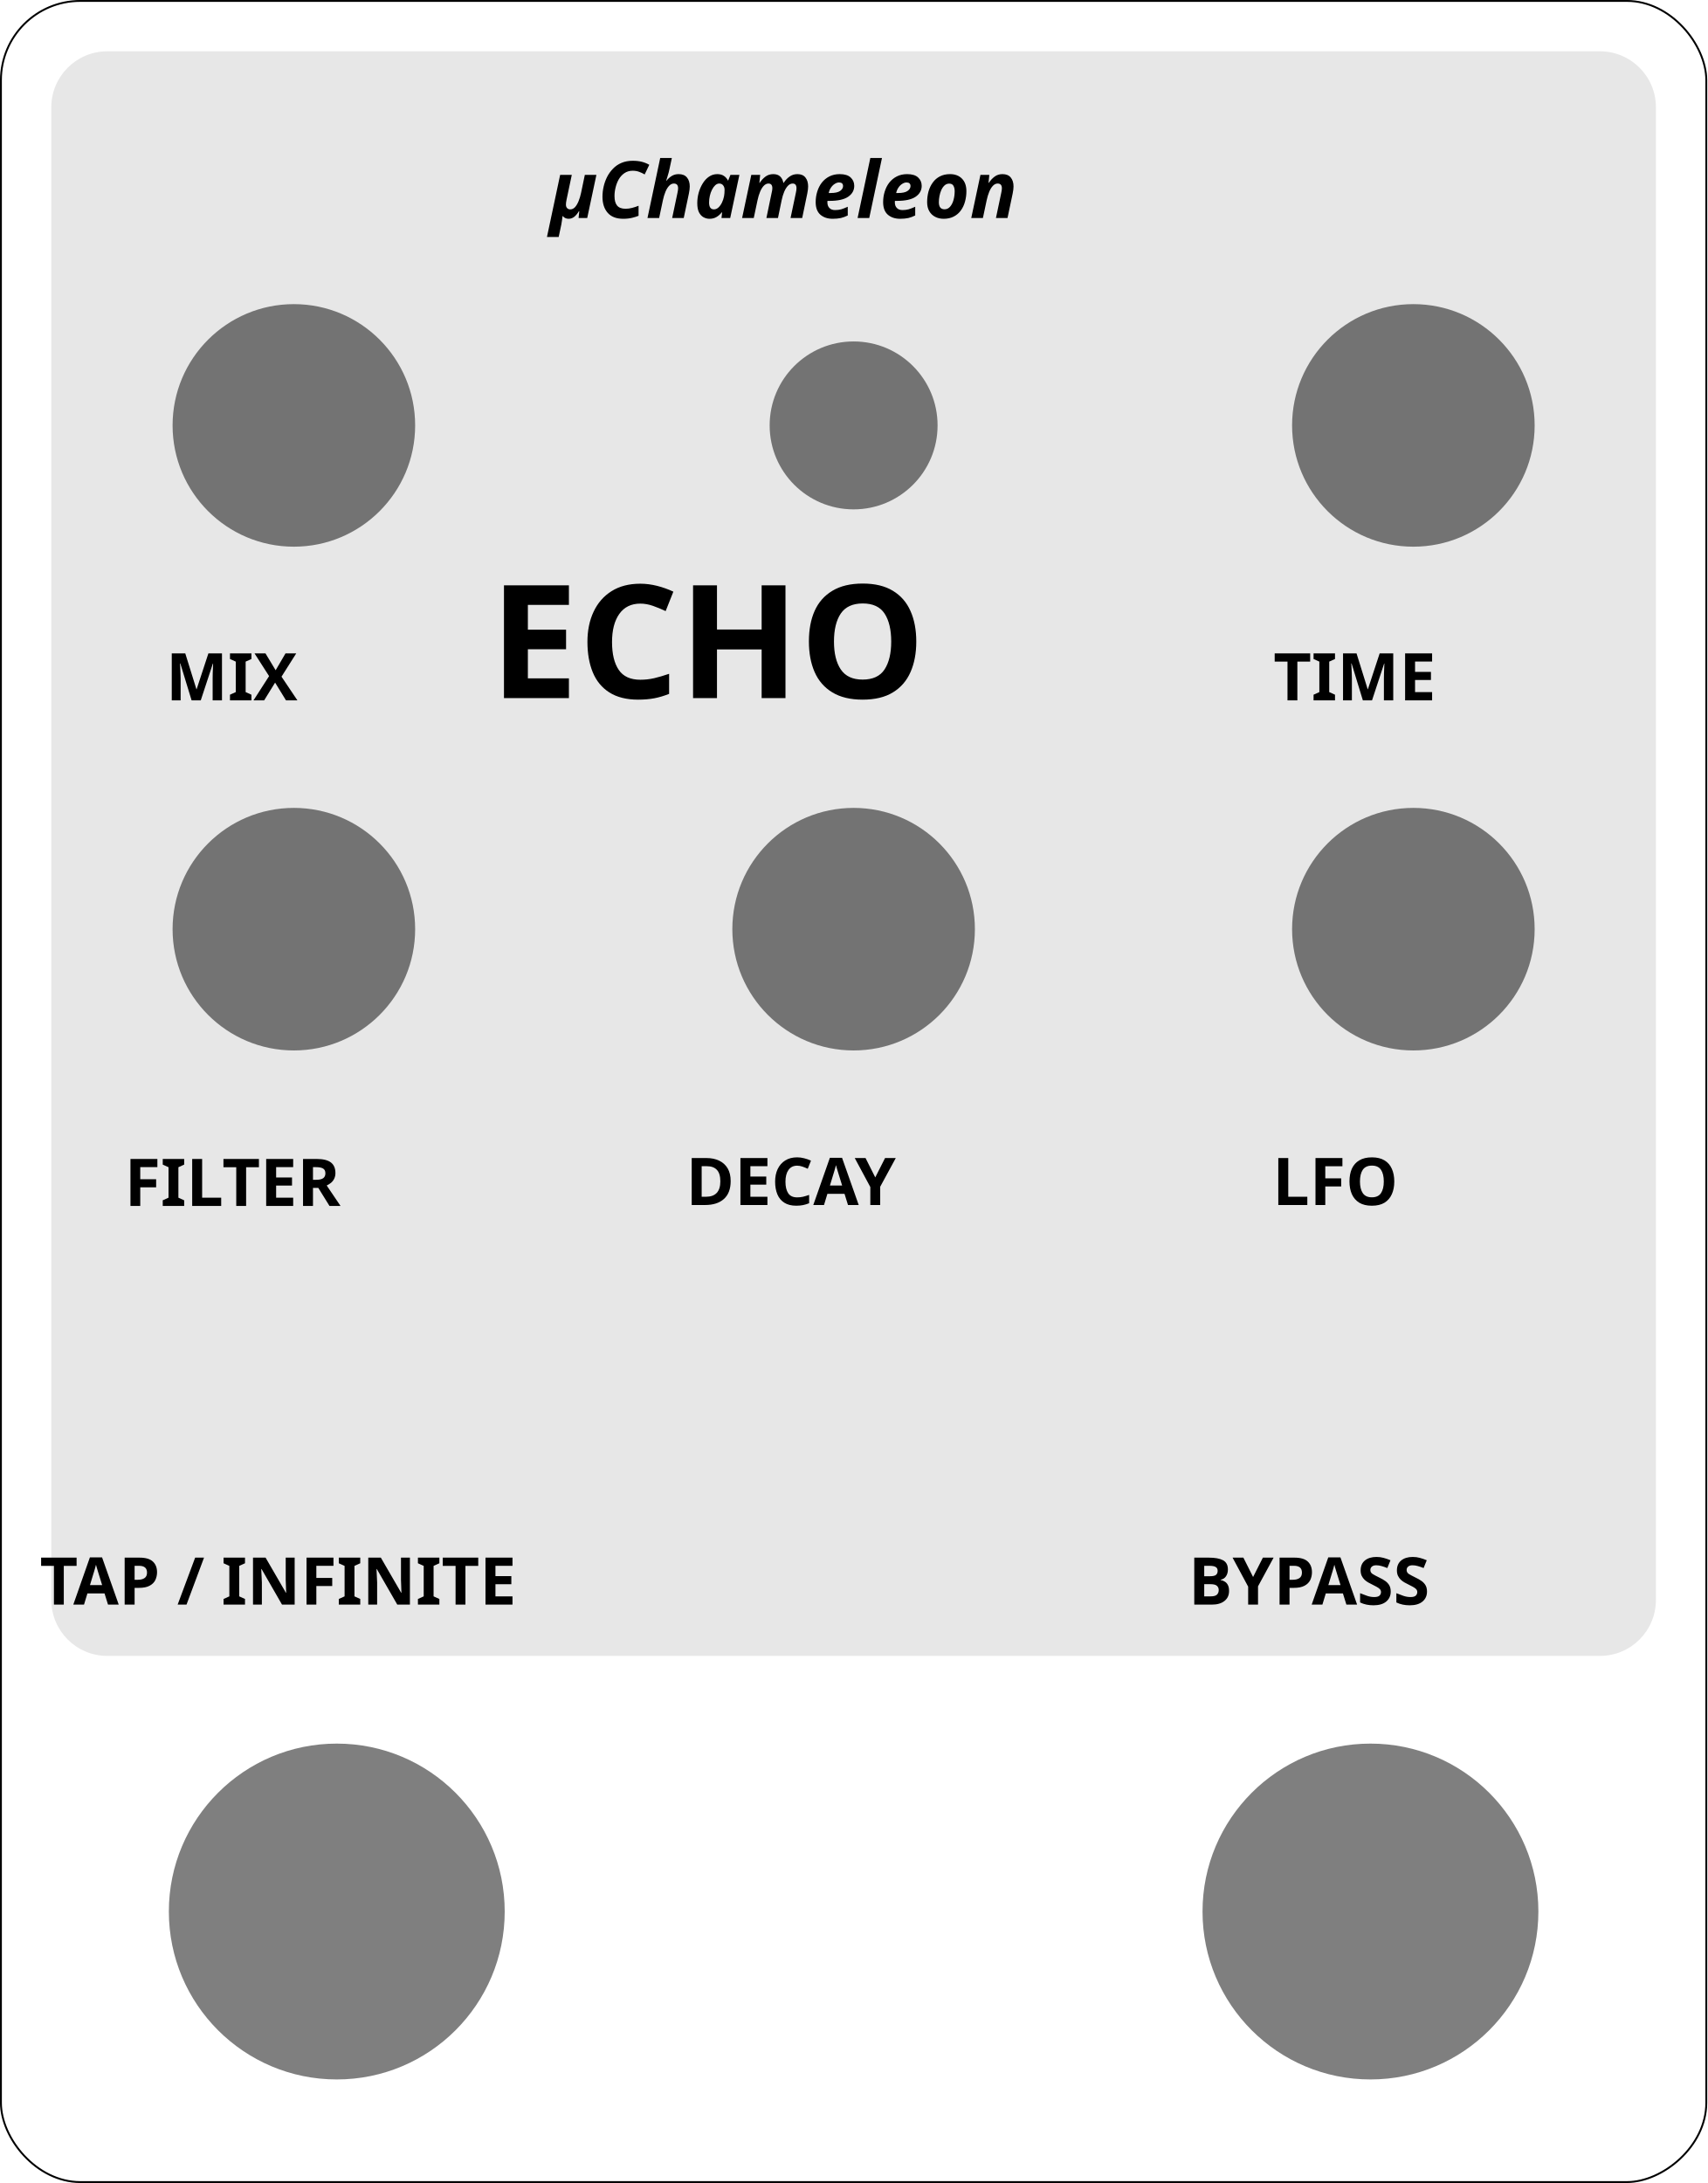
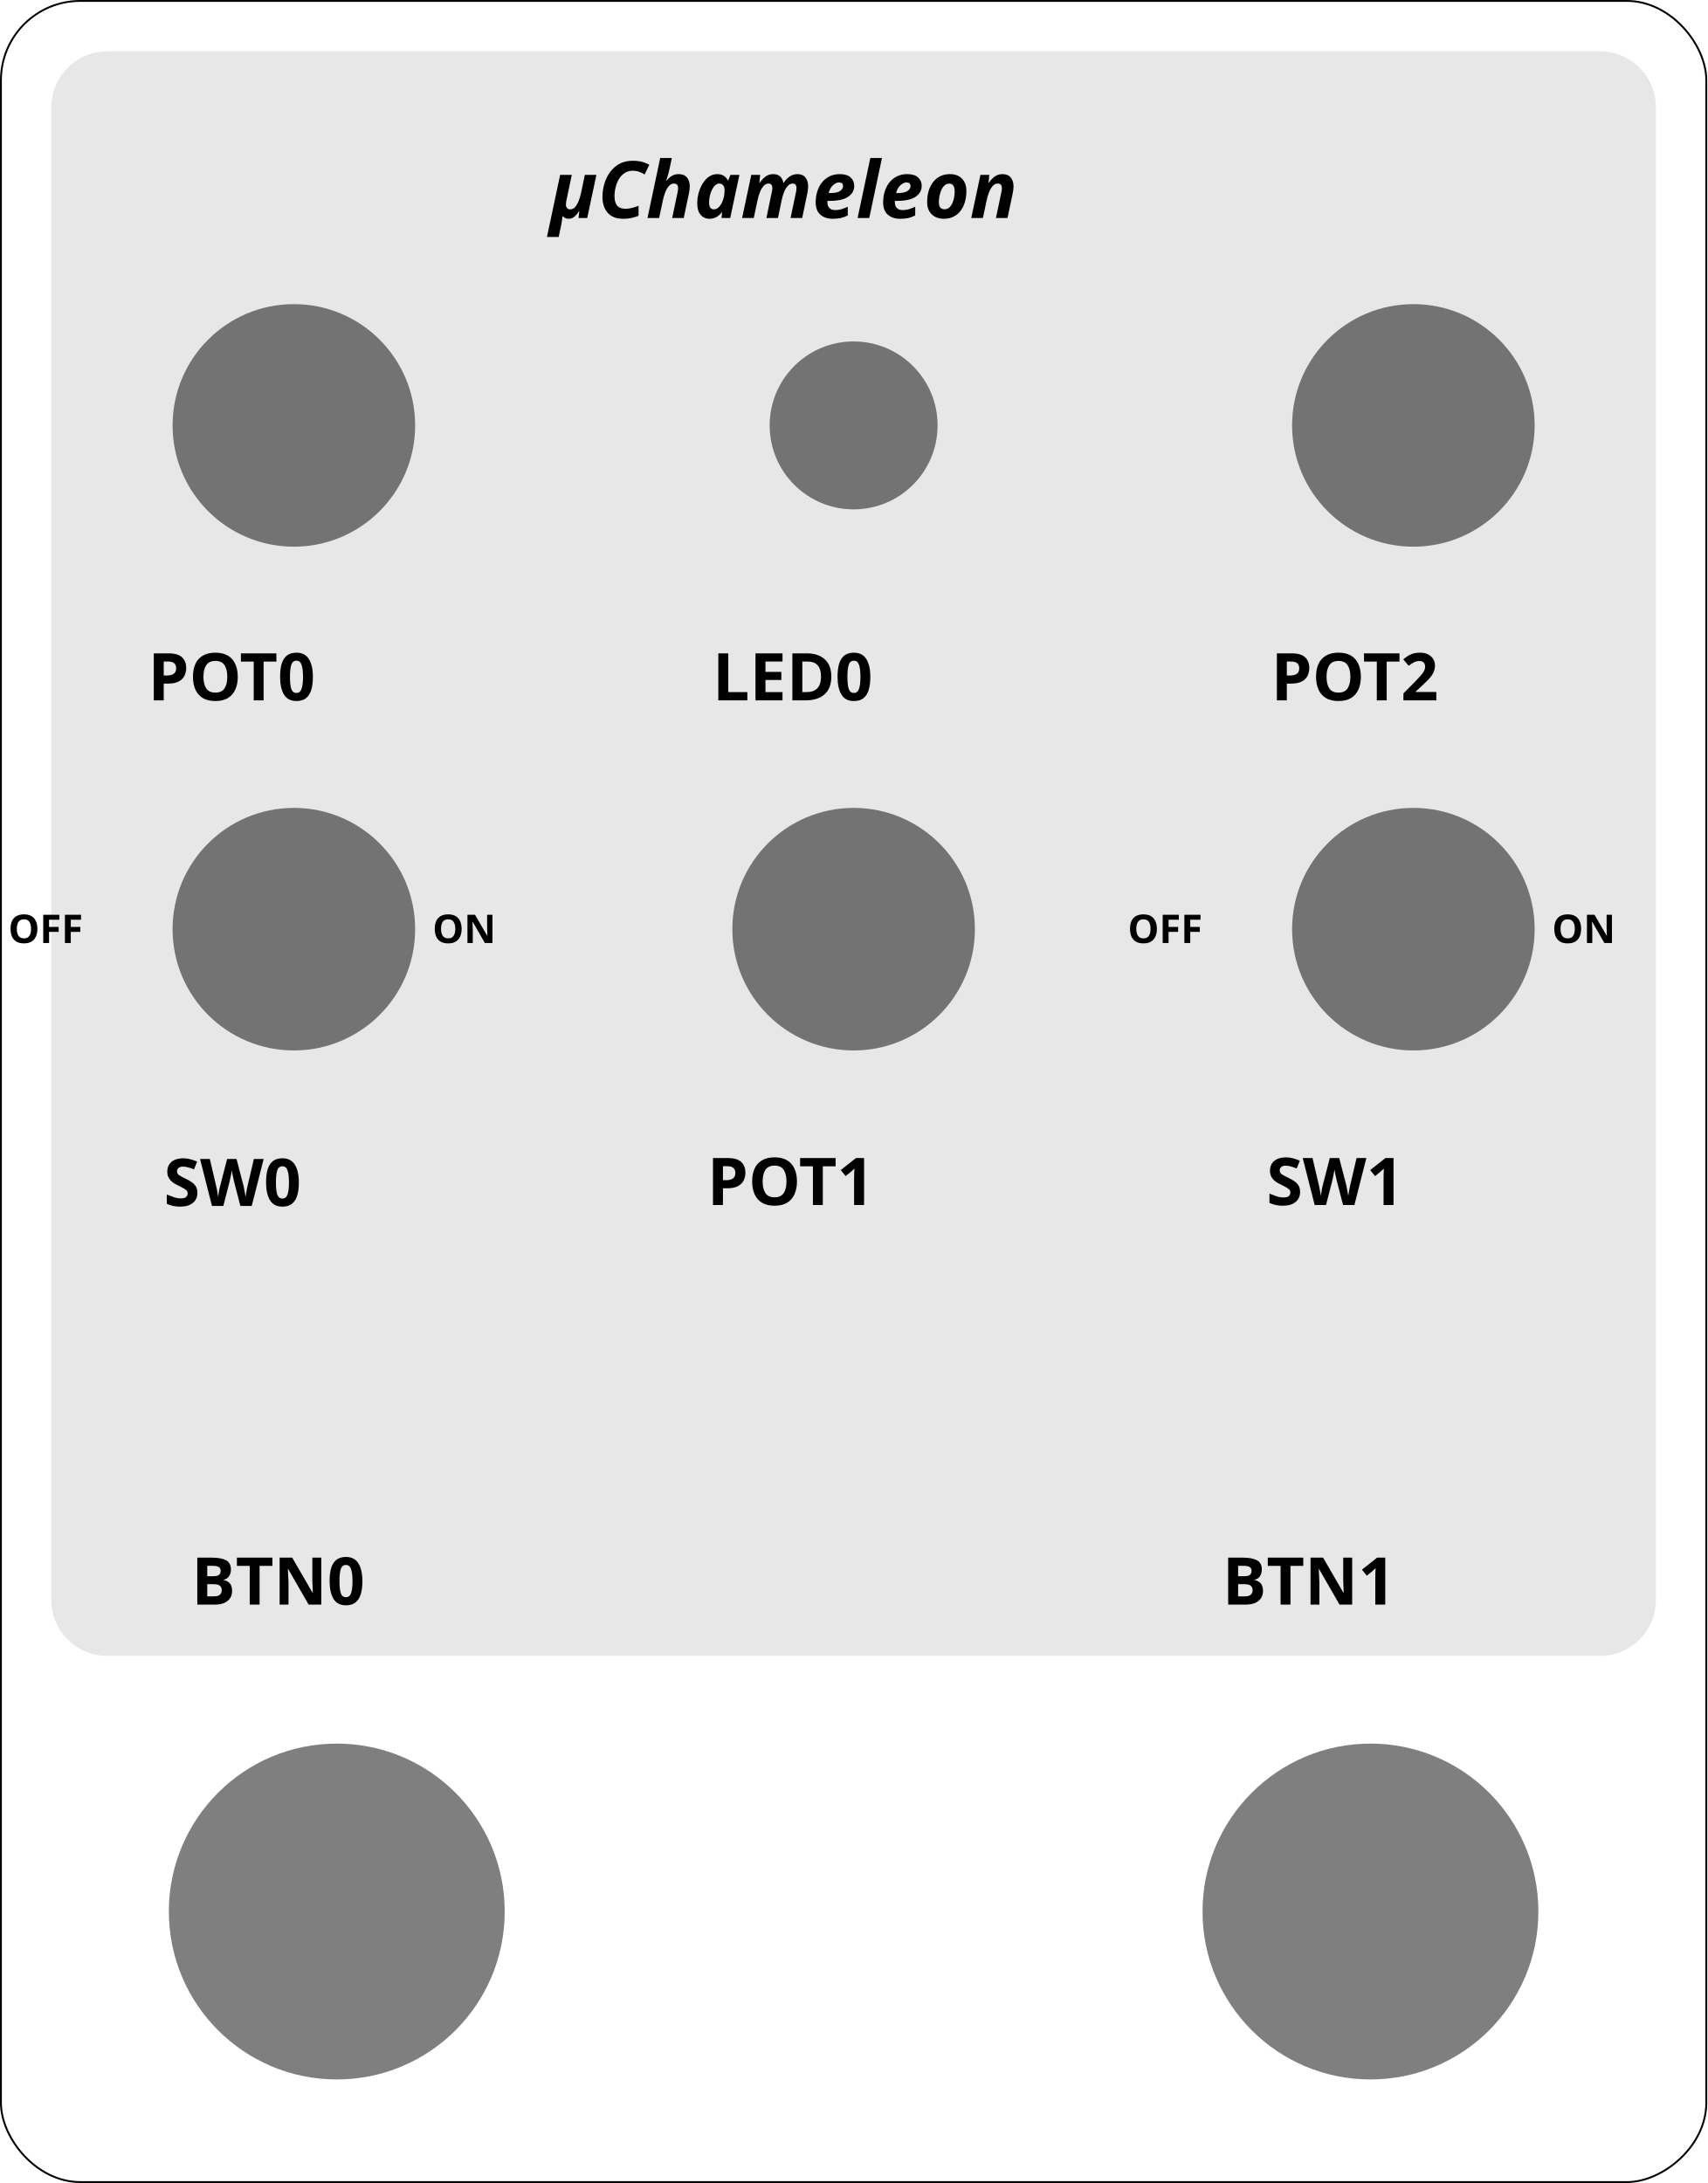
<svg xmlns="http://www.w3.org/2000/svg" version="1.1" id="svg1" width="345.827" height="442.205" viewBox="0 0 345.827 442.205">
  <defs id="defs1" />
  <g id="g1" transform="translate(-223.937,-340.1575)">
+     <path id="path8" d="M 224.126,766.11 V 356.409 c 0,-8.871 7.192,-16.063 16.063,-16.063 h 313.323 c 8.871,0 16.063,8.871 16.063,16.063 v 409.701 c 0,8.871 -8.871,16.063 -16.063,16.063 H 240.189 c -8.871,0 -16.063,-8.871 -16.063,-16.063 z" style="fill:none;stroke:#000000;stroke-width:0.378;stroke-linecap:butt;stroke-linejoin:miter;stroke-miterlimit:10;stroke-dasharray:none;stroke-opacity:1" />
    <rect style="fill:#000000;fill-opacity:0.097;stroke:none;stroke-width:0;stroke-dasharray:none;stroke-opacity:1" id="rect2" width="325.039" height="325.039" x="234.33" y="350.551" rx="11.339" ry="11.339" />
    <g id="g3">
      <circle style="fill:#000000;fill-opacity:0.5;stroke-width:0" id="path126-5-8-9-2" cx="501.543" cy="727.37" r="34.016" />
      <circle style="fill:#000000;fill-opacity:0.5;stroke-width:0" id="path126-5-8-9" cx="292.157" cy="727.37" r="34.016" />
      <path id="path126" style="fill:#000000;fill-opacity:0.5;stroke-width:0" d="m 308.031,426.331 a 24.567,24.567 0 0 1 -24.567,24.567 24.567,24.567 0 0 1 -24.567,-24.567 24.567,24.567 0 0 1 24.567,-24.567 24.567,24.567 0 0 1 24.567,24.567 z" />
      <path id="path126-8" style="fill:#000000;fill-opacity:0.5;stroke-width:0" d="m 534.803,426.331 a 24.567,24.567 0 0 1 -24.567,24.567 24.567,24.567 0 0 1 -24.567,-24.567 24.567,24.567 0 0 1 24.567,-24.567 24.567,24.567 0 0 1 24.567,24.567 z" />
      <path id="path126-3" style="fill:#000000;fill-opacity:0.5;stroke-width:0" d="m 421.417,528.378 a 24.567,24.567 0 0 1 -24.567,24.567 24.567,24.567 0 0 1 -24.567,-24.567 24.567,24.567 0 0 1 24.567,-24.567 24.567,24.567 0 0 1 24.567,24.567 z" />
      <path id="path126-5" style="fill:#000000;fill-opacity:0.5;stroke-width:0" d="m 534.803,528.378 a 24.567,24.567 0 0 1 -24.567,24.567 24.567,24.567 0 0 1 -24.567,-24.567 24.567,24.567 0 0 1 24.567,-24.567 24.567,24.567 0 0 1 24.567,24.567 z" />
      <path id="path126-5-2" style="fill:#000000;fill-opacity:0.5;stroke-width:0" d="m 413.858,426.331 a 17.008,17.008 0 0 1 -17.008,17.008 17.008,17.008 0 0 1 -17.008,-17.008 17.008,17.008 0 0 1 17.008,-17.008 17.008,17.008 0 0 1 17.008,17.008 z" />
      <path id="path126-5-8" style="fill:#000000;fill-opacity:0.5;stroke-width:0" d="m 308.031,528.378 a 24.567,24.567 0 0 1 -24.567,24.567 24.567,24.567 0 0 1 -24.567,-24.567 24.567,24.567 0 0 1 24.567,-24.567 24.567,24.567 0 0 1 24.567,24.567 z" />
    </g>
-     <path id="path8" d="M 224.126,766.11 V 356.409 c 0,-8.871 7.192,-16.063 16.063,-16.063 h 313.323 c 8.871,0 16.063,8.871 16.063,16.063 v 409.701 c 0,8.871 -8.871,16.063 -16.063,16.063 H 240.189 c -8.871,0 -16.063,-8.871 -16.063,-16.063 z" style="fill:none;stroke:#000000;stroke-width:0.378;stroke-linecap:butt;stroke-linejoin:miter;stroke-miterlimit:10;stroke-dasharray:none;stroke-opacity:1" />
    <g id="g2">
+       <text xml:space="preserve" style="font-weight:600;font-size:8px;font-family:'Open Sans';-inkscape-font-specification:'Open Sans Semi-Bold';text-align:start;writing-mode:lr-tb;direction:ltr;text-anchor:start;fill:#ba4043;stroke-width:0" x="538.311" y="531.178" id="text1-3-4-5-0">
+         <tspan id="tspan1-2-8-9-2" x="538.311" y="531.178" style="font-style:normal;font-variant:normal;font-weight:800;font-stretch:normal;font-size:8px;font-family:Montserrat;-inkscape-font-specification:'Montserrat Ultra-Bold';text-align:start;text-anchor:start;fill:#000000;fill-opacity:1">ON</tspan>
+       </text>
+       <text xml:space="preserve" style="font-weight:600;font-size:8px;font-family:'Open Sans';-inkscape-font-specification:'Open Sans Semi-Bold';text-align:start;writing-mode:lr-tb;direction:ltr;text-anchor:start;fill:#ba4043;stroke-width:0" x="311.539" y="531.178" id="text1-3-4-5-0-1">
+         <tspan id="tspan1-2-8-9-2-8" x="311.539" y="531.178" style="font-style:normal;font-variant:normal;font-weight:800;font-stretch:normal;font-size:8px;font-family:Montserrat;-inkscape-font-specification:'Montserrat Ultra-Bold';text-align:start;text-anchor:start;fill:#000000;fill-opacity:1">ON</tspan>
+       </text>
      <text xml:space="preserve" style="font-weight:600;font-size:13.333px;font-family:'Open Sans';-inkscape-font-specification:'Open Sans Semi-Bold';text-align:start;writing-mode:lr-tb;direction:ltr;text-anchor:start;fill:#ba4043;stroke-width:0" x="292.397" y="665.2" id="text1">
-         <tspan id="tspan1" x="292.397" y="665.2" style="font-style:normal;font-variant:normal;font-weight:800;font-stretch:normal;font-size:13.333px;font-family:Montserrat;-inkscape-font-specification:'Montserrat Ultra-Bold';text-align:center;text-anchor:middle;fill:#000000;fill-opacity:1">TAP / INFINITE</tspan>
+         <tspan id="tspan1" x="292.397" y="665.2" style="font-style:normal;font-variant:normal;font-weight:800;font-stretch:normal;font-size:13.333px;font-family:Montserrat;-inkscape-font-specification:'Montserrat Ultra-Bold';text-align:center;text-anchor:middle;fill:#000000;fill-opacity:1">BTN0</tspan>
      </text>
      <text xml:space="preserve" style="font-weight:600;font-size:13.333px;font-family:'Open Sans';-inkscape-font-specification:'Open Sans Semi-Bold';text-align:start;writing-mode:lr-tb;direction:ltr;text-anchor:start;fill:#ba4043;stroke-width:0" x="396.25" y="584.254" id="text1-3">
-         <tspan id="tspan1-2" x="396.25" y="584.254" style="font-style:normal;font-variant:normal;font-weight:800;font-stretch:normal;font-size:13.333px;font-family:Montserrat;-inkscape-font-specification:'Montserrat Ultra-Bold';text-align:center;text-anchor:middle;fill:#000000;fill-opacity:1">DECAY</tspan>
+         <tspan id="tspan1-2" x="396.25" y="584.254" style="font-style:normal;font-variant:normal;font-weight:800;font-stretch:normal;font-size:13.333px;font-family:Montserrat;-inkscape-font-specification:'Montserrat Ultra-Bold';text-align:center;text-anchor:middle;fill:#000000;fill-opacity:1">POT1</tspan>
      </text>
      <text xml:space="preserve" style="font-weight:600;font-size:13.333px;font-family:'Open Sans';-inkscape-font-specification:'Open Sans Semi-Bold';text-align:start;writing-mode:lr-tb;direction:ltr;text-anchor:start;fill:#ba4043;stroke-width:0" x="283.165" y="584.44" id="text1-3-4">
-         <tspan id="tspan1-2-8" x="283.165" y="584.44" style="font-style:normal;font-variant:normal;font-weight:800;font-stretch:normal;font-size:13.333px;font-family:Montserrat;-inkscape-font-specification:'Montserrat Ultra-Bold';text-align:center;text-anchor:middle;fill:#000000;fill-opacity:1">FILTER</tspan>
+         <tspan id="tspan1-2-8" x="283.165" y="584.44" style="font-style:normal;font-variant:normal;font-weight:800;font-stretch:normal;font-size:13.333px;font-family:Montserrat;-inkscape-font-specification:'Montserrat Ultra-Bold';text-align:center;text-anchor:middle;fill:#000000;fill-opacity:1">SW0</tspan>
      </text>
      <text xml:space="preserve" style="font-weight:600;font-size:13.333px;font-family:'Open Sans';-inkscape-font-specification:'Open Sans Semi-Bold';text-align:start;writing-mode:lr-tb;direction:ltr;text-anchor:start;fill:#ba4043;stroke-width:0" x="282.978" y="482.021" id="text1-3-8">
-         <tspan id="tspan1-2-5" x="282.978" y="482.021" style="font-style:normal;font-variant:normal;font-weight:800;font-stretch:normal;font-size:13.333px;font-family:Montserrat;-inkscape-font-specification:'Montserrat Ultra-Bold';text-align:center;text-anchor:middle;fill:#000000;fill-opacity:1">MIX</tspan>
+         <tspan id="tspan1-2-5" x="282.978" y="482.021" style="font-style:normal;font-variant:normal;font-weight:800;font-stretch:normal;font-size:13.333px;font-family:Montserrat;-inkscape-font-specification:'Montserrat Ultra-Bold';text-align:center;text-anchor:middle;fill:#000000;fill-opacity:1">POT0</tspan>
      </text>
      <text xml:space="preserve" style="font-weight:600;font-size:13.333px;font-family:'Open Sans';-inkscape-font-specification:'Open Sans Semi-Bold';text-align:start;writing-mode:lr-tb;direction:ltr;text-anchor:start;fill:#ba4043;stroke-width:0" x="510.476" y="482.021" id="text1-3-8-4">
-         <tspan id="tspan1-2-5-0" x="510.476" y="482.021" style="font-style:normal;font-variant:normal;font-weight:800;font-stretch:normal;font-size:13.333px;font-family:Montserrat;-inkscape-font-specification:'Montserrat Ultra-Bold';text-align:center;text-anchor:middle;fill:#000000;fill-opacity:1">TIME</tspan>
-       </text>
-       <text xml:space="preserve" style="font-weight:600;font-size:32px;font-family:'Open Sans';-inkscape-font-specification:'Open Sans Semi-Bold';text-align:start;writing-mode:lr-tb;direction:ltr;text-anchor:start;fill:#ba4043;stroke-width:0" x="396.37" y="481.573" id="text1-0-9">
-         <tspan id="tspan1-9-6" x="396.37" y="481.573" style="font-style:normal;font-variant:normal;font-weight:800;font-stretch:normal;font-size:32px;font-family:Montserrat;-inkscape-font-specification:'Montserrat Ultra-Bold';text-align:center;text-anchor:middle;fill:#000000;fill-opacity:1">ECHO</tspan>
+         <tspan id="tspan1-2-5-0" x="510.476" y="482.021" style="font-style:normal;font-variant:normal;font-weight:800;font-stretch:normal;font-size:13.333px;font-family:Montserrat;-inkscape-font-specification:'Montserrat Ultra-Bold';text-align:center;text-anchor:middle;fill:#000000;fill-opacity:1">POT2</tspan>
      </text>
      <text xml:space="preserve" style="font-weight:600;font-size:16px;font-family:'Open Sans';-inkscape-font-specification:'Open Sans Semi-Bold';text-align:start;writing-mode:lr-tb;direction:ltr;text-anchor:start;fill:#ba4043;stroke-width:0" x="397.208" y="384.321" id="text1-7-7">
        <tspan id="tspan1-4-8" x="397.208" y="384.321" style="font-style:italic;font-variant:normal;font-weight:800;font-stretch:normal;font-size:16px;font-family:Montserrat;-inkscape-font-specification:'Montserrat Ultra-Bold Italic';text-align:center;text-anchor:middle;fill:#000000;fill-opacity:1">μChameleon</tspan>
      </text>
      <text xml:space="preserve" style="font-weight:600;font-size:13.333px;font-family:'Open Sans';-inkscape-font-specification:'Open Sans Semi-Bold';text-align:start;writing-mode:lr-tb;direction:ltr;text-anchor:start;fill:#ba4043;stroke-width:0" x="501.217" y="665.2" id="text1-1">
-         <tspan id="tspan1-7" x="501.217" y="665.2" style="font-style:normal;font-variant:normal;font-weight:800;font-stretch:normal;font-size:13.333px;font-family:Montserrat;-inkscape-font-specification:'Montserrat Ultra-Bold';text-align:center;text-anchor:middle;fill:#000000;fill-opacity:1;stroke-width:0">BYPASS</tspan>
+         <tspan id="tspan1-7" x="501.217" y="665.2" style="font-style:normal;font-variant:normal;font-weight:800;font-stretch:normal;font-size:13.333px;font-family:Montserrat;-inkscape-font-specification:'Montserrat Ultra-Bold';text-align:center;text-anchor:middle;fill:#000000;fill-opacity:1;stroke-width:0">BTN1</tspan>
      </text>
      <g id="g1-0" transform="translate(113.7459,-1.439087)">
        <text xml:space="preserve" style="font-weight:600;font-size:13.333px;font-family:'Open Sans';-inkscape-font-specification:'Open Sans Semi-Bold';text-align:start;writing-mode:lr-tb;direction:ltr;text-anchor:start;fill:#ba4043;stroke-width:0" x="396.25" y="585.693" id="text1-3-6">
-           <tspan id="tspan1-2-57" x="396.25" y="585.693" style="font-style:normal;font-variant:normal;font-weight:800;font-stretch:normal;font-size:13.333px;font-family:Montserrat;-inkscape-font-specification:'Montserrat Ultra-Bold';text-align:center;text-anchor:middle;fill:#000000;fill-opacity:1">LFO</tspan>
+           <tspan id="tspan1-2-57" x="396.25" y="585.693" style="font-style:normal;font-variant:normal;font-weight:800;font-stretch:normal;font-size:13.333px;font-family:Montserrat;-inkscape-font-specification:'Montserrat Ultra-Bold';text-align:center;text-anchor:middle;fill:#000000;fill-opacity:1">SW1</tspan>
        </text>
      </g>
+       <text xml:space="preserve" style="font-weight:600;font-size:13.333px;font-family:'Open Sans';-inkscape-font-specification:'Open Sans Semi-Bold';text-align:start;writing-mode:lr-tb;direction:ltr;text-anchor:start;fill:#ba4043;stroke-width:0" x="396.613" y="482.021" id="text1-3-8-6">
+         <tspan id="tspan1-2-5-4" x="396.613" y="482.021" style="font-style:normal;font-variant:normal;font-weight:800;font-stretch:normal;font-size:13.333px;font-family:Montserrat;-inkscape-font-specification:'Montserrat Ultra-Bold';text-align:center;text-anchor:middle;fill:#000000;fill-opacity:1">LED0</tspan>
+       </text>
+       <text xml:space="preserve" style="font-weight:600;font-size:8px;font-family:'Open Sans';-inkscape-font-specification:'Open Sans Semi-Bold';text-align:start;writing-mode:lr-tb;direction:ltr;text-anchor:start;fill:#ba4043;stroke-width:0" x="255.302" y="531.178" id="text1-3-4-5-3">
+         <tspan id="tspan1-2-8-9-1" x="255.302" y="531.178" style="font-style:normal;font-variant:normal;font-weight:800;font-stretch:normal;font-size:8px;font-family:Montserrat;-inkscape-font-specification:'Montserrat Ultra-Bold';text-align:end;text-anchor:end;fill:#000000;fill-opacity:1">OFF</tspan>
+       </text>
+       <text xml:space="preserve" style="font-weight:600;font-size:8px;font-family:'Open Sans';-inkscape-font-specification:'Open Sans Semi-Bold';text-align:start;writing-mode:lr-tb;direction:ltr;text-anchor:start;fill:#ba4043;stroke-width:0" x="482.073" y="531.178" id="text1-3-4-5-3-5">
+         <tspan id="tspan1-2-8-9-1-2" x="482.073" y="531.178" style="font-style:normal;font-variant:normal;font-weight:800;font-stretch:normal;font-size:8px;font-family:Montserrat;-inkscape-font-specification:'Montserrat Ultra-Bold';text-align:end;text-anchor:end;fill:#000000;fill-opacity:1">OFF</tspan>
+       </text>
    </g>
  </g>
</svg>
